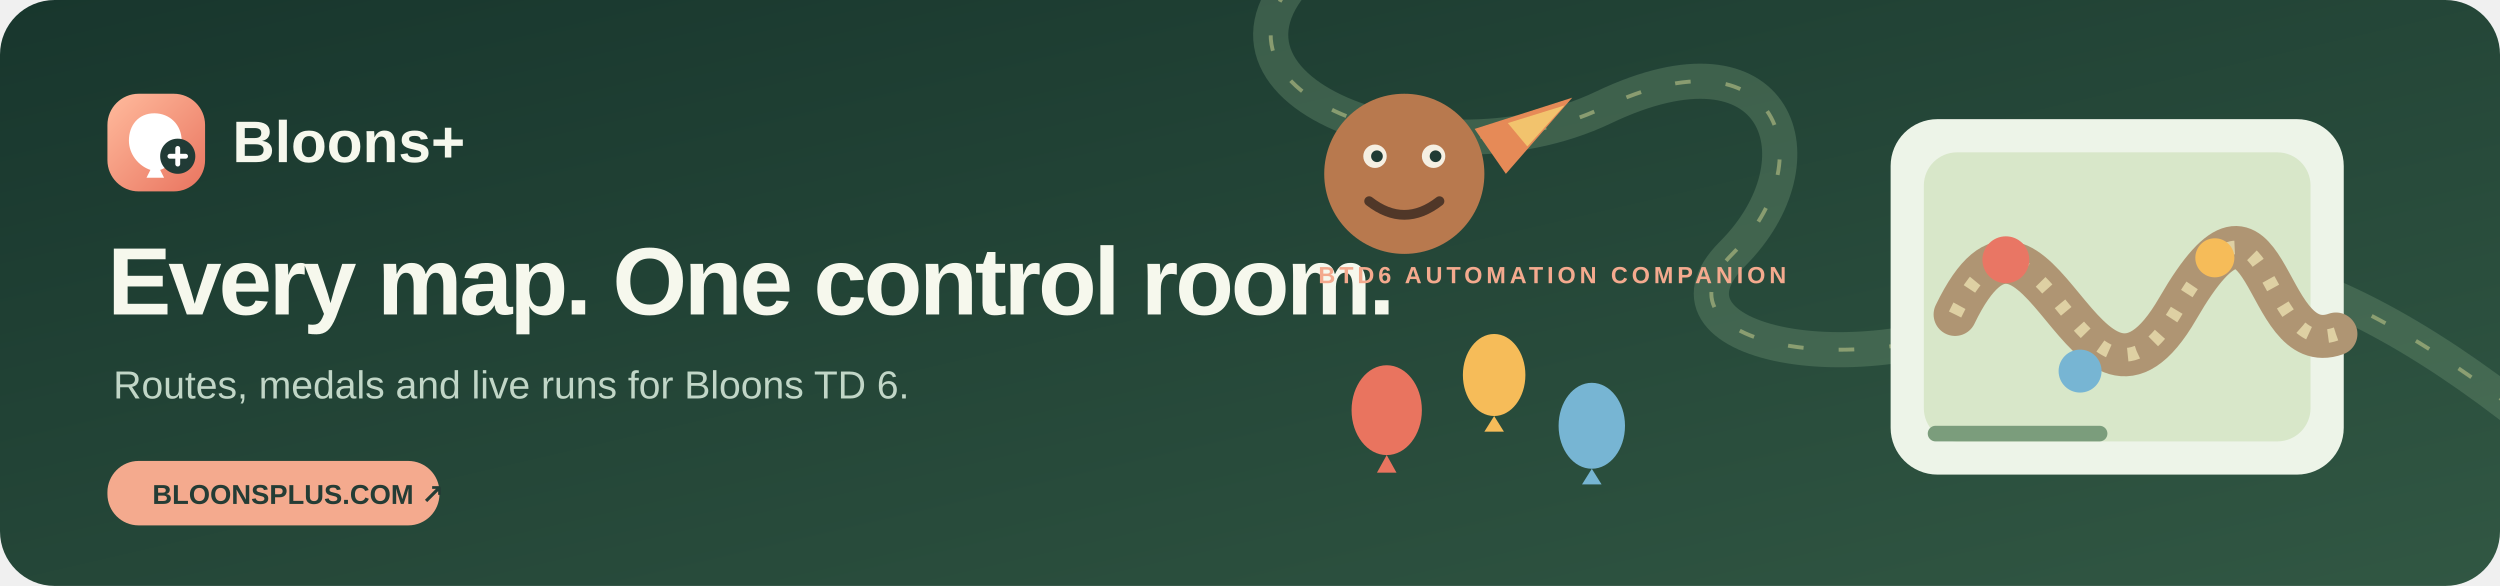
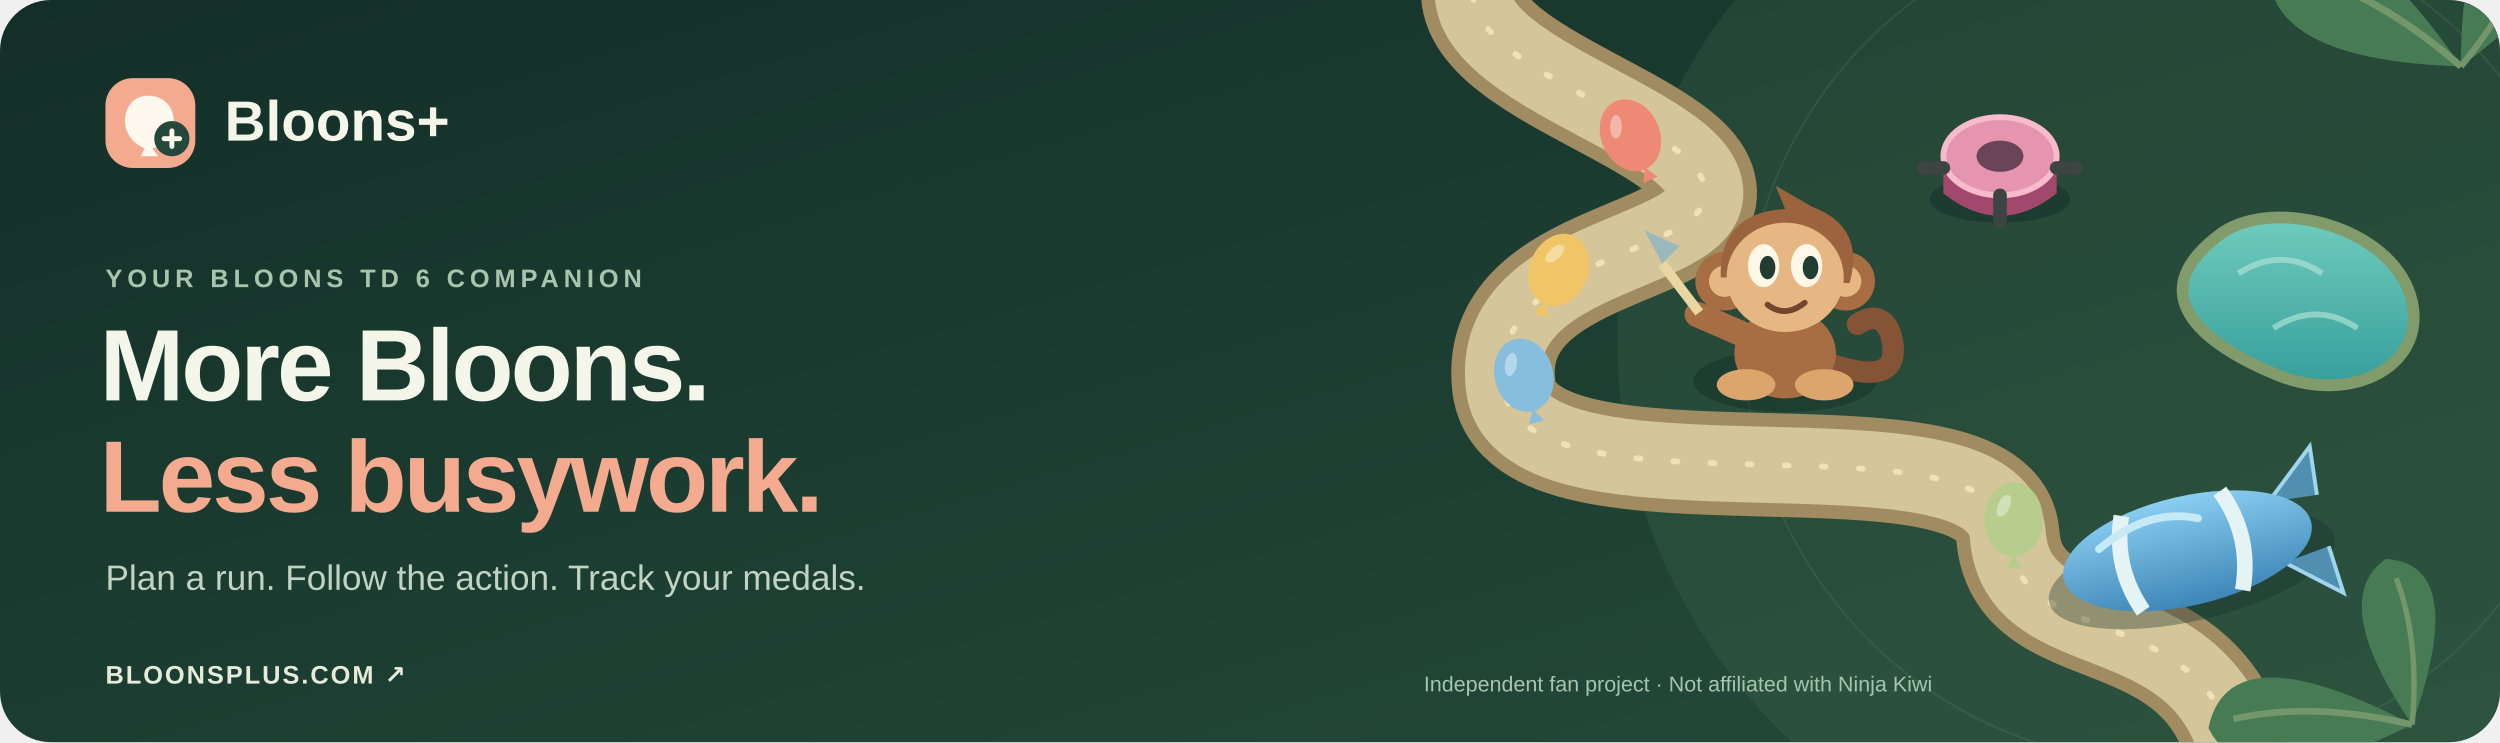
- <svg xmlns="http://www.w3.org/2000/svg" width="1280" height="300" viewBox="0 0 1280 300" role="img" aria-labelledby="title desc">
+ <svg xmlns="http://www.w3.org/2000/svg" width="1280" height="380" viewBox="0 0 1280 380" role="img" aria-labelledby="title desc">
  <defs>
-     <linearGradient id="bg" x2="1" y2="1">
-       <stop stop-color="#18362d" />
-       <stop offset="1" stop-color="#315743" />
+     <linearGradient id="forest" x2="1" y2="1">
+       <stop stop-color="#132f28" />
+       <stop offset="1" stop-color="#254b3a" />
    </linearGradient>
-     <linearGradient id="balloon" x2="1" y2="1">
-       <stop stop-color="#ffbb9d" />
-       <stop offset="1" stop-color="#e9745f" />
+     <linearGradient id="pond" x2="0" y2="1">
+       <stop stop-color="#70ccbd" />
+       <stop offset="1" stop-color="#369e9c" />
    </linearGradient>
+     <linearGradient id="blue" x2="0" y2="1">
+       <stop stop-color="#8acef1" />
+       <stop offset="1" stop-color="#3d86b7" />
+     </linearGradient>
+     <clipPath id="edge">
+       <rect width="1280" height="380" rx="26" />
+     </clipPath>
+     <g id="bloon">
+       <ellipse cy="-3" rx="15" ry="19" />
+       <path d="m0 15-4 7h8Z" />
+       <ellipse cx="-5" cy="-10" rx="3" ry="6" fill="#fff" opacity=".38" transform="rotate(25 -5 -10)" />
+     </g>
+     <g id="leaf">
+       <path d="M0 0Q-42-46-58-20Q-55 6 0 0Z" fill="#477b53" />
+       <path d="M0 0Q-26-17-50-20" fill="none" stroke="#73976b" stroke-width="2" />
+     </g>
  </defs>
-   <rect width="1280" height="300" rx="28" fill="url(#bg)" />
-   <path d="M678-24C591 43 731 98 821 55s114 27 66 75 75 70 154 23 179-9 299 101" fill="none" stroke="#6b9072" stroke-width="18" stroke-linecap="round" opacity=".38" />
-   <path d="M678-24C591 43 731 98 821 55s114 27 66 75 75 70 154 23 179-9 299 101" fill="none" stroke="#b0bb82" stroke-width="2" stroke-dasharray="8 18" opacity=".65" />
-   <g transform="translate(55 48)">
-     <rect width="50" height="50" rx="16" fill="url(#balloon)" />
-     <path d="M24 10C16 10 11 16 11 24c0 7 5 13 11 15l-2 4h9l-2-4c6-2 11-8 11-15 0-8-6-14-14-14Z" fill="#fff" />
-     <circle cx="36" cy="32" r="9" fill="#213b36" />
-     <path d="M36 28v8m-4-4h8" stroke="#fff" stroke-width="2.5" stroke-linecap="round" />
-   </g>
-   <text x="119" y="83" fill="#f6f8ed" font-family="Manrope,Segoe UI,Arial,sans-serif" font-size="30" font-weight="800">Bloons+</text>
-   <text x="55" y="161" fill="#f6f8ed" font-family="Manrope,Segoe UI,Arial,sans-serif" font-size="49" font-weight="800" letter-spacing="-1.5">Every map. One control room.</text>
-   <text x="58" y="204" fill="#c1d6c7" font-family="DM Sans,Segoe UI,Arial,sans-serif" font-size="20">Routes, medals and live runs for Bloons TD 6.</text>
-   <g transform="translate(675 45)">
-     <circle cx="44" cy="44" r="41" fill="#b8794e" />
-     <circle cx="29" cy="35" r="6" fill="#f5efe2" />
-     <circle cx="59" cy="35" r="6" fill="#f5efe2" />
-     <circle cx="30" cy="35" r="3" fill="#203b34" />
-     <circle cx="60" cy="35" r="3" fill="#203b34" />
-     <path d="M26 58q18 14 36 0" fill="none" stroke="#503728" stroke-width="5" stroke-linecap="round" />
-     <path d="m80 21 50-16-34 39Z" fill="#e68a57" />
-     <path d="m97 18 29-9-19 21Z" fill="#f2c36d" />
-   </g>
-   <text x="675" y="145" fill="#f4aa8e" font-family="Segoe UI,Arial,sans-serif" font-size="12" font-weight="800" letter-spacing="2">BTD6 AUTOMATION COMPANION</text>
-   <rect x="55" y="236" width="170" height="33" rx="16" fill="#f4aa8e" />
-   <text x="78" y="258" fill="#243c35" font-family="Segoe UI,Arial,sans-serif" font-size="14" font-weight="700">BLOONSPLUS.COM ↗</text>
-   <g transform="translate(968 61)">
-     <rect width="232" height="182" rx="24" fill="#edf4e8" />
-     <rect x="17" y="17" width="198" height="148" rx="17" fill="#d8e7c9" />
-     <path d="M33 100c43-89 66 80 114-3s42 27 81 13" fill="none" stroke="#af9573" stroke-width="22" stroke-linecap="round" />
-     <path d="M33 100c43-89 66 80 114-3s42 27 81 13" fill="none" stroke="#ded0a3" stroke-width="7" stroke-dasharray="5 10" />
-     <circle cx="59" cy="72" r="12" fill="#e97664" />
-     <circle cx="166" cy="71" r="10" fill="#f6bc59" />
-     <circle cx="97" cy="129" r="11" fill="#77b5d3" />
-     <rect x="19" y="157" width="92" height="8" rx="4" fill="#7b9d7c" />
-   </g>
-   <g transform="translate(710 210)">
-     <ellipse cx="0" cy="0" rx="18" ry="23" fill="#e9745f" />
-     <path d="m0 23-5 9h10Z" fill="#e9745f" />
-     <ellipse cx="55" cy="-18" rx="16" ry="21" fill="#f6bc59" />
-     <path d="m55 3-5 8h10Z" fill="#f6bc59" />
-     <ellipse cx="105" cy="8" rx="17" ry="22" fill="#77b5d3" />
-     <path d="m105 30-5 8h10Z" fill="#77b5d3" />
+   <g clip-path="url(#edge)">
+     <rect width="1280" height="380" fill="url(#forest)" />
+     <circle cx="1110" cy="174" r="282" fill="#477053" opacity=".22" />
+     <circle cx="1110" cy="174" r="217" fill="none" stroke="#73936f" stroke-opacity=".18" />
+     <path d="M772-34C702 26 858 54 872 93S761 126 770 198 1023 207 1028 274 1146 298 1150 416" fill="none" stroke="#a18c62" stroke-width="53" />
+     <path d="M772-34C702 26 858 54 872 93S761 126 770 198 1023 207 1028 274 1146 298 1150 416" fill="none" stroke="#d4c69a" stroke-width="39" />
+     <path d="M772-34C702 26 858 54 872 93S761 126 770 198 1023 207 1028 274 1146 298 1150 416" fill="none" stroke="#f0e2b5" stroke-width="3" stroke-dasharray="2 17" stroke-linecap="round" />
+     <path d="M1138 119C1165 101 1223 116 1234 151S1205 208 1166 192 1095 150 1138 119Z" fill="url(#pond)" stroke="#819b6b" stroke-width="6" />
+     <path d="M1146 140q22-14 43 0m-25 28q22-14 43 0" stroke="#b0e5d5" stroke-width="3" fill="none" opacity=".65" />
+     <g transform="translate(914 164)">
+       <ellipse cy="31" rx="47" ry="16" fill="#122d25" opacity=".48" />
+       <path d="M22 22q40 14 32-15-5-13-17-5" fill="none" stroke="#855335" stroke-width="11" stroke-linecap="round" />
+       <ellipse cy="17" rx="26" ry="23" fill="#a76d43" />
+       <ellipse cx="-20" cy="33" rx="15" ry="8" fill="#dca56c" />
+       <ellipse cx="20" cy="33" rx="15" ry="8" fill="#dca56c" />
+       <circle cx="-31" cy="-20" r="15" fill="#a76d43" />
+       <circle cx="31" cy="-20" r="15" fill="#a76d43" />
+       <circle cx="-31" cy="-20" r="8" fill="#e6b782" />
+       <circle cx="31" cy="-20" r="8" fill="#e6b782" />
+       <path d="M-33-22Q-34-55 0-57L-5-69 14-58Q41-48 33-19Z" fill="#9b633e" />
+       <ellipse cy="-22" rx="30" ry="28" fill="#e6b782" />
+       <ellipse cx="-11" cy="-28" rx="8" ry="11" fill="#fff8e9" />
+       <ellipse cx="11" cy="-28" rx="8" ry="11" fill="#fff8e9" />
+       <ellipse cx="-9" cy="-27" rx="4" ry="6" fill="#213c32" />
+       <ellipse cx="13" cy="-27" rx="4" ry="6" fill="#213c32" />
+       <path d="M-9-8Q0-1 10-9" fill="none" stroke="#74452e" stroke-width="3" stroke-linecap="round" />
+       <path d="M-22 7-45-3" stroke="#a76d43" stroke-width="13" stroke-linecap="round" />
+       <path d="m-44-4-19-25" stroke="#e9d6a3" stroke-width="5" />
+       <path d="m-63-29-9-17 18 8Z" fill="#9bb9bc" />
+     </g>
+     <g transform="translate(1024 80)">
+       <ellipse cy="22" rx="36" ry="12" fill="#132d27" opacity=".5" />
+       <path d="M-29-4v23q29 23 58 0V-4Z" fill="#a2486d" />
+       <ellipse rx="29" ry="20" fill="#e695b1" stroke="#f7bbcc" stroke-width="3" />
+       <ellipse rx="12" ry="8" fill="#6a4558" />
+       <path d="M-29 6h-10m68 0h10M0 20v13" stroke="#3d4544" stroke-width="7" stroke-linecap="round" />
+     </g>
+     <g transform="translate(1120 282) rotate(-13)">
+       <ellipse cy="10" rx="75" ry="26" fill="#132d27" opacity=".35" />
+       <path d="m46-15 27-23-2 25m-24 30 26 22-2-25" fill="#508faf" stroke="#a0d5ee" stroke-width="2" />
+       <ellipse rx="65" ry="28" fill="url(#blue)" />
+       <path d="M-29-25Q-39 0-29 25M23-26Q34 0 23 26" fill="none" stroke="#e4f3f3" stroke-width="8" />
+       <path d="M-44-11Q-15-26 9-15" fill="none" stroke="#c5e9f5" stroke-width="4" stroke-linecap="round" />
+     </g>
+     <use href="#bloon" x="836" y="72" fill="#ee8976" transform="rotate(-24 836 72)" />
+     <use href="#bloon" x="797" y="141" fill="#f0c565" transform="rotate(22 797 141)" />
+     <use href="#bloon" x="781" y="195" fill="#88bedd" transform="rotate(-15 781 195)" />
+     <use href="#bloon" x="1031" y="269" fill="#b7cd8e" />
+     <use href="#leaf" transform="translate(1260 34) rotate(8) scale(1.8)" />
+     <use href="#leaf" transform="translate(1260 34) rotate(96) scale(1.6)" />
+     <use href="#leaf" transform="translate(1235 371) rotate(-20) scale(1.7)" />
+     <use href="#leaf" transform="translate(1235 371) rotate(62) scale(1.4)" />
+     <g transform="translate(54 40)">
+       <rect width="46" height="46" rx="14" fill="#f4aa8e" />
+       <path d="M22 9C14 9 10 15 10 22c0 7 5 12 10 14l-2 4h9l-3-4c7-2 11-7 11-14 0-7-5-13-13-13Z" fill="#fff8ef" />
+       <circle cx="34" cy="31" r="9" fill="#24493a" />
+       <path d="M34 27v8m-4-4h8" stroke="#fff8ef" stroke-width="2.5" stroke-linecap="round" />
+     </g>
+     <g font-family="Segoe UI,Arial,sans-serif">
+       <text x="115" y="72" fill="#f4f6e9" font-size="29" font-weight="700">Bloons+</text>
+       <text x="54" y="147" fill="#a9c4ac" font-size="13" font-weight="700" letter-spacing="2.5">YOUR BLOONS TD 6 COMPANION</text>
+       <text x="51" y="205" fill="#f4f6e9" font-size="52" font-weight="700" letter-spacing="-1.5">More Bloons.</text>
+       <text x="51" y="262" fill="#f4aa8e" font-size="52" font-weight="700" letter-spacing="-1.5">Less busywork.</text>
+       <text x="54" y="302" fill="#c1d4c3" font-size="18">Plan a run. Follow the action. Track your medals.</text>
+       <text x="54" y="350" fill="#e5edda" font-size="13" font-weight="700" letter-spacing="1">BLOONSPLUS.COM ↗</text>
+       <text x="729" y="354" fill="#a9c4ac" font-size="11">Independent fan project · Not affiliated with Ninja Kiwi</text>
+     </g>
  </g>
</svg>
